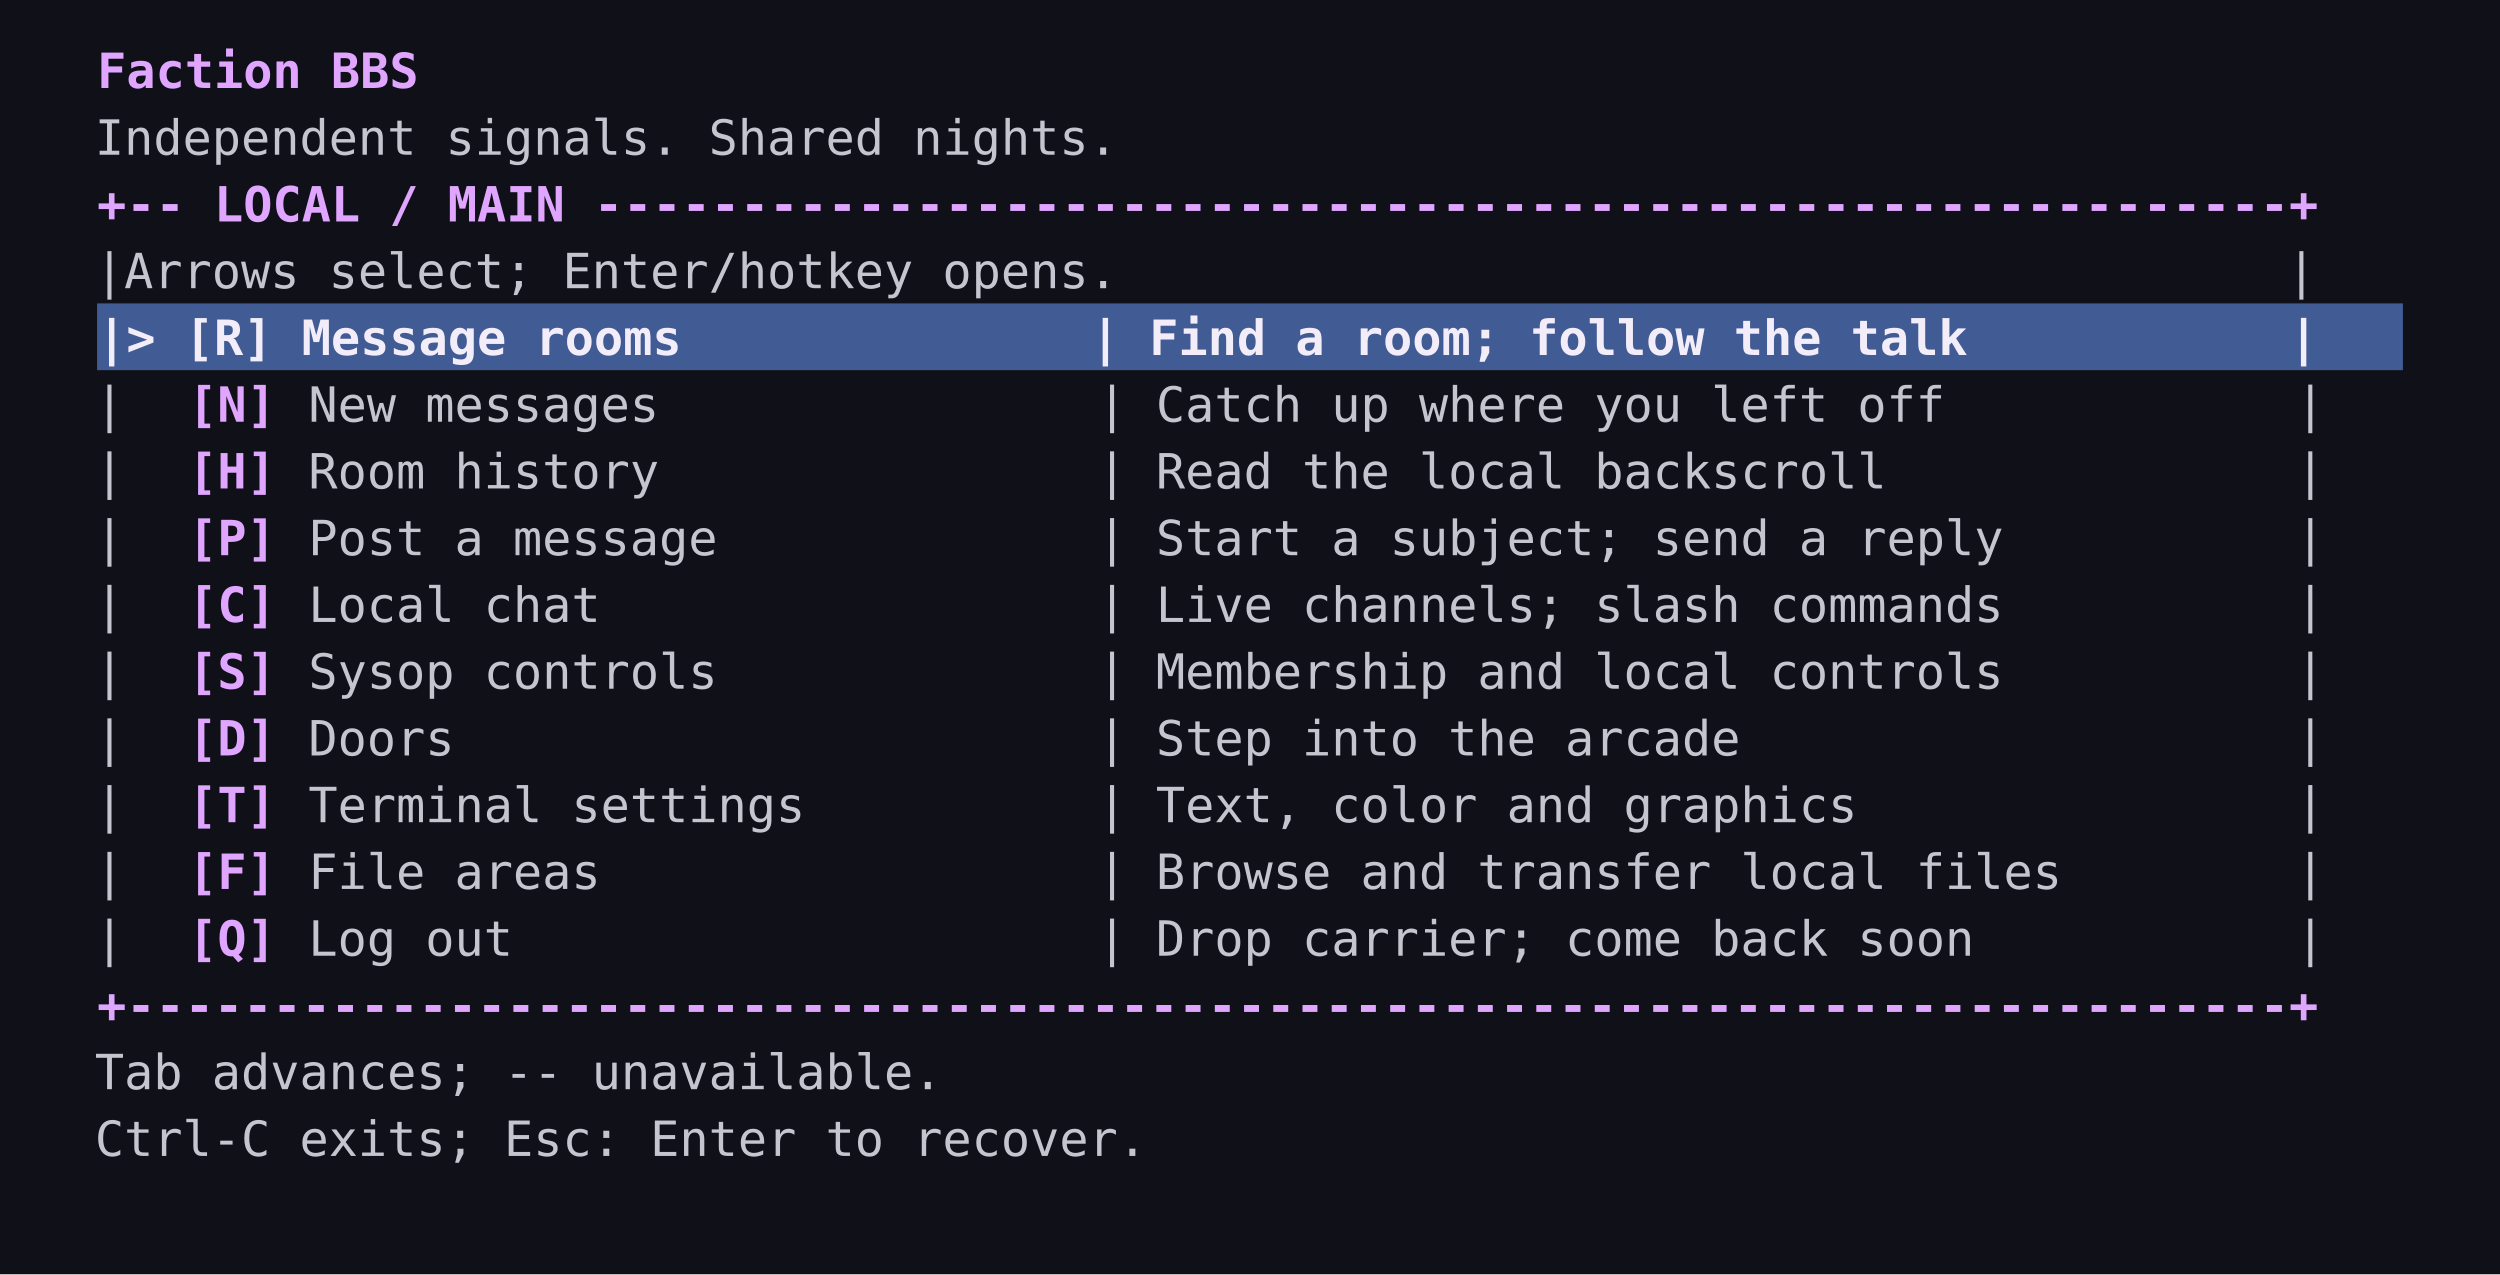
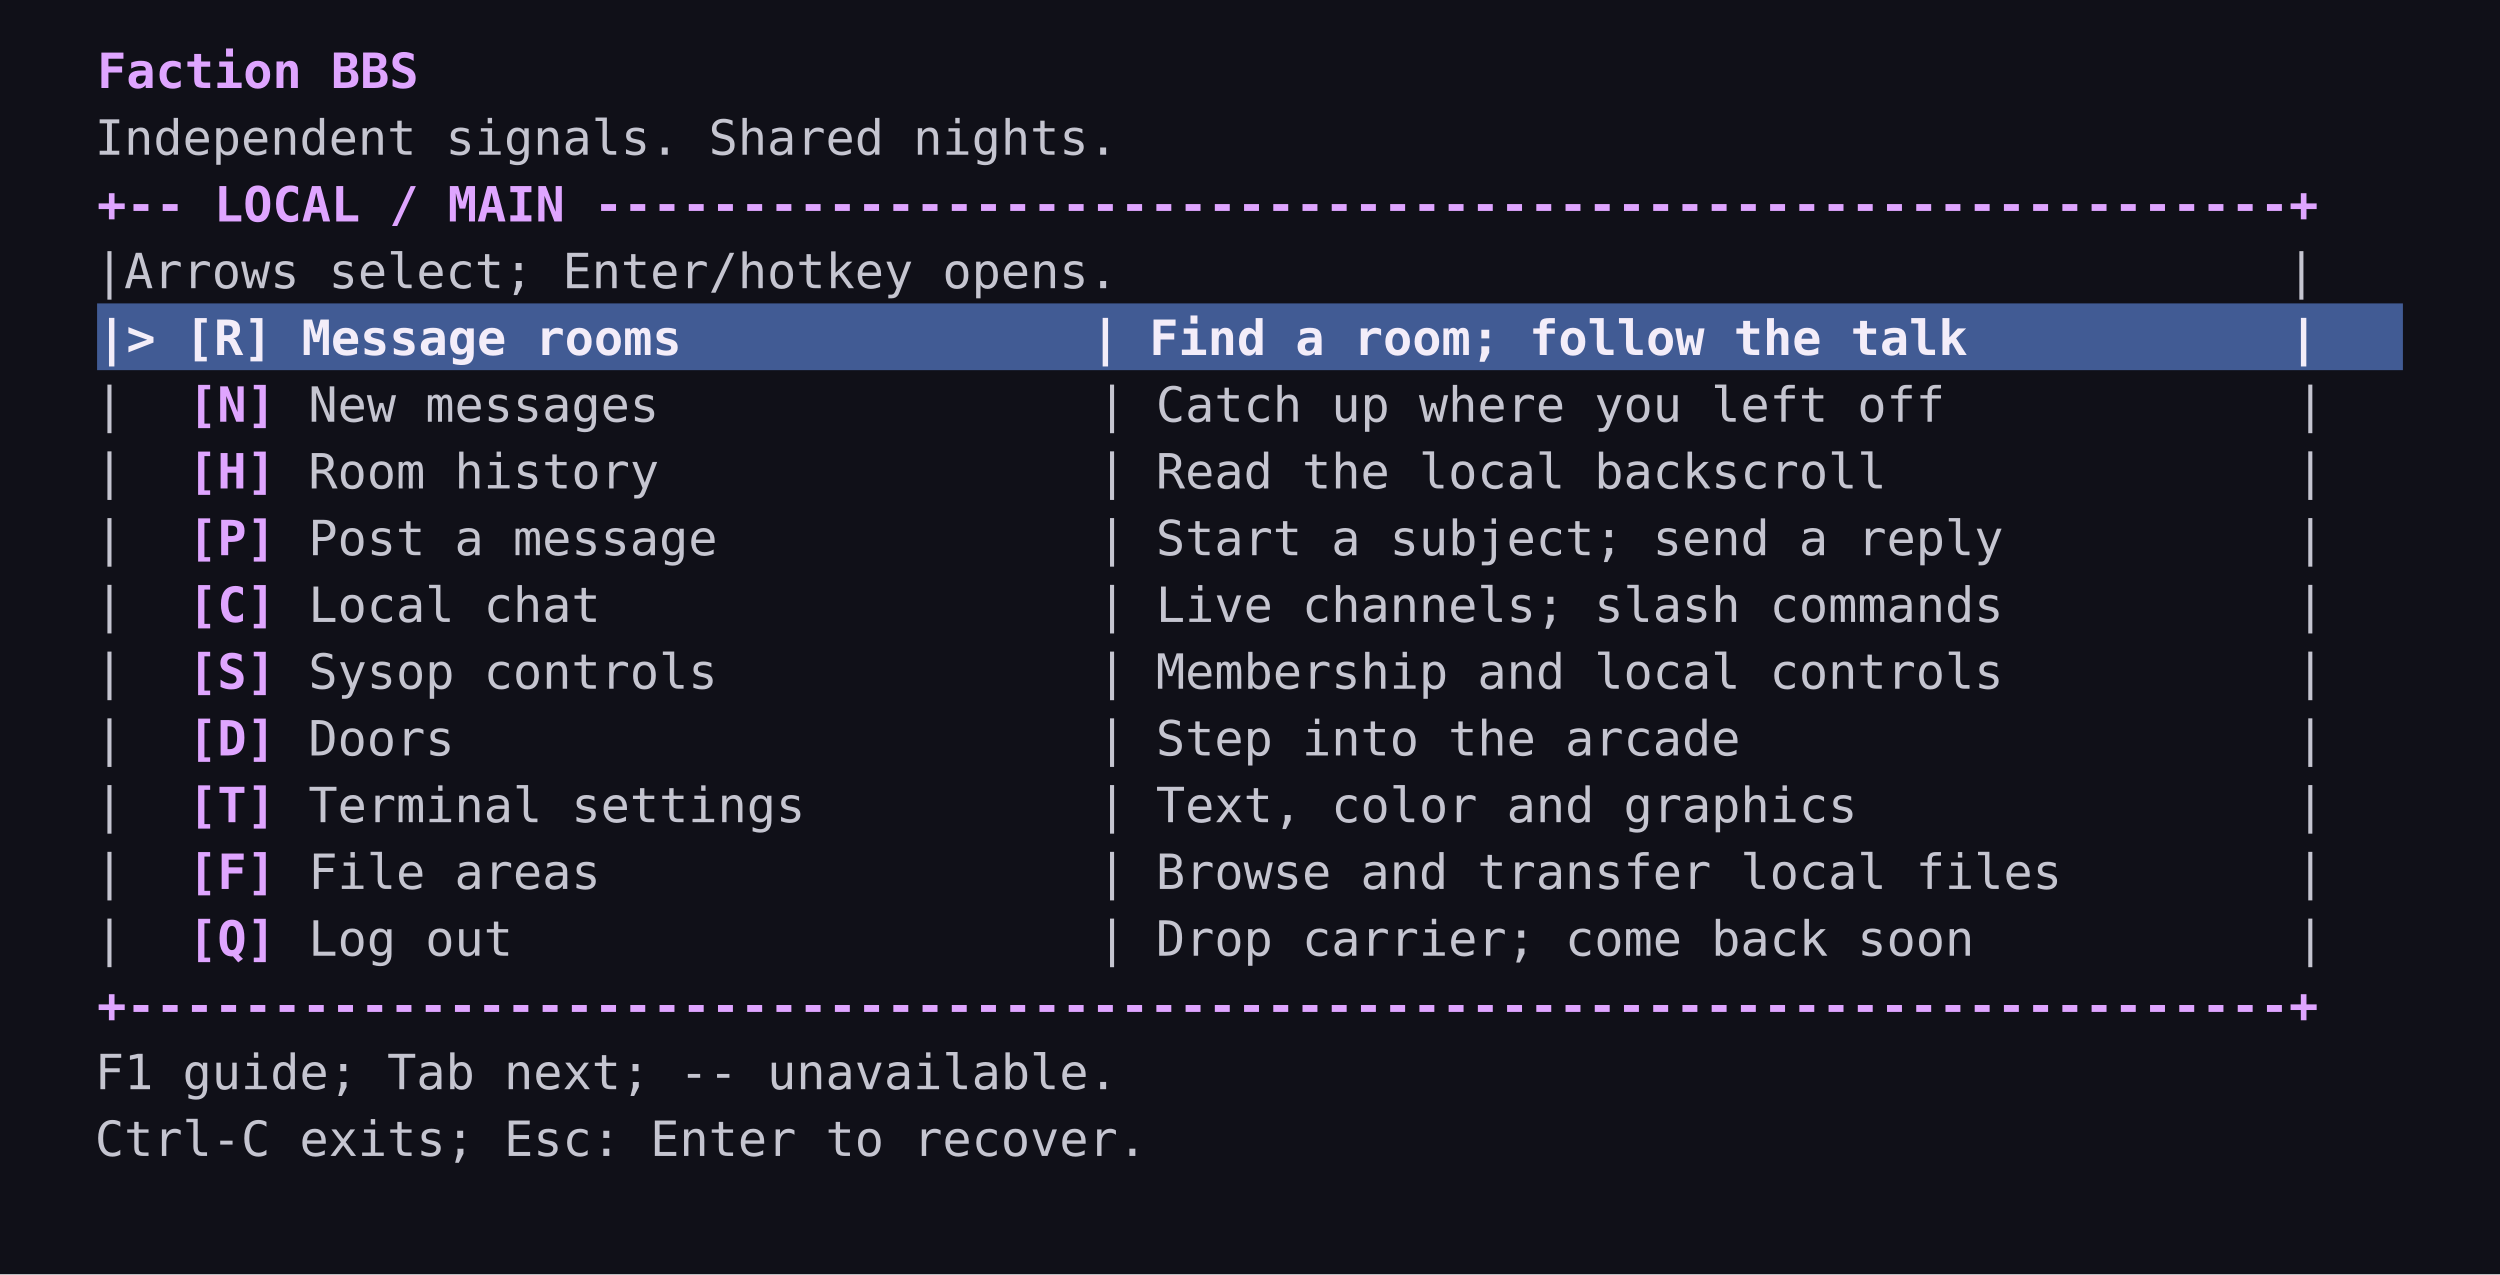
<svg xmlns="http://www.w3.org/2000/svg" width="824" height="420" viewBox="0 0 824 420" role="img" aria-labelledby="title description">
  <rect width="824" height="420" fill="#101018" />
  <text x="32" y="29" fill="#dfa5ff" font-family="monospace" font-size="16" font-weight="700" xml:space="preserve" textLength="760" lengthAdjust="spacingAndGlyphs">Faction BBS                                                                 </text>
  <text x="12" y="51" fill="#c5c5d0" font-family="monospace" font-size="16" font-weight="400" xml:space="preserve" textLength="800" lengthAdjust="spacingAndGlyphs">  Independent signals. Shared nights.                                           </text>
  <text x="32" y="73" fill="#dfa5ff" font-family="monospace" font-size="16" font-weight="700" xml:space="preserve" textLength="760" lengthAdjust="spacingAndGlyphs">+-- LOCAL / MAIN ----------------------------------------------------------+</text>
  <text x="12" y="95" fill="#c5c5d0" font-family="monospace" font-size="16" font-weight="400" xml:space="preserve" textLength="800" lengthAdjust="spacingAndGlyphs">  |Arrows select; Enter/hotkey opens.                                        |  </text>
  <rect x="32" y="100" width="760" height="22" fill="#415b94" />
  <text x="32" y="117" fill="#f3edf9" font-family="monospace" font-size="16" font-weight="700" xml:space="preserve" textLength="760" lengthAdjust="spacingAndGlyphs">|&gt; [R] Message rooms              | Find a room; follow the talk           |</text>
  <text x="12" y="139" fill="#c5c5d0" font-family="monospace" font-size="16" font-weight="400" xml:space="preserve" textLength="50" lengthAdjust="spacingAndGlyphs">  |  </text>
  <text x="62" y="139" fill="#dfa5ff" font-family="monospace" font-size="16" font-weight="700" xml:space="preserve" textLength="30" lengthAdjust="spacingAndGlyphs">[N]</text>
  <text x="92" y="139" fill="#c5c5d0" font-family="monospace" font-size="16" font-weight="400" xml:space="preserve" textLength="720" lengthAdjust="spacingAndGlyphs"> New messages               | Catch up where you left off            |  </text>
  <text x="12" y="161" fill="#c5c5d0" font-family="monospace" font-size="16" font-weight="400" xml:space="preserve" textLength="50" lengthAdjust="spacingAndGlyphs">  |  </text>
  <text x="62" y="161" fill="#dfa5ff" font-family="monospace" font-size="16" font-weight="700" xml:space="preserve" textLength="30" lengthAdjust="spacingAndGlyphs">[H]</text>
  <text x="92" y="161" fill="#c5c5d0" font-family="monospace" font-size="16" font-weight="400" xml:space="preserve" textLength="720" lengthAdjust="spacingAndGlyphs"> Room history               | Read the local backscroll              |  </text>
  <text x="12" y="183" fill="#c5c5d0" font-family="monospace" font-size="16" font-weight="400" xml:space="preserve" textLength="50" lengthAdjust="spacingAndGlyphs">  |  </text>
  <text x="62" y="183" fill="#dfa5ff" font-family="monospace" font-size="16" font-weight="700" xml:space="preserve" textLength="30" lengthAdjust="spacingAndGlyphs">[P]</text>
  <text x="92" y="183" fill="#c5c5d0" font-family="monospace" font-size="16" font-weight="400" xml:space="preserve" textLength="720" lengthAdjust="spacingAndGlyphs"> Post a message             | Start a subject; send a reply          |  </text>
  <text x="12" y="205" fill="#c5c5d0" font-family="monospace" font-size="16" font-weight="400" xml:space="preserve" textLength="50" lengthAdjust="spacingAndGlyphs">  |  </text>
  <text x="62" y="205" fill="#dfa5ff" font-family="monospace" font-size="16" font-weight="700" xml:space="preserve" textLength="30" lengthAdjust="spacingAndGlyphs">[C]</text>
  <text x="92" y="205" fill="#c5c5d0" font-family="monospace" font-size="16" font-weight="400" xml:space="preserve" textLength="720" lengthAdjust="spacingAndGlyphs"> Local chat                 | Live channels; slash commands          |  </text>
  <text x="12" y="227" fill="#c5c5d0" font-family="monospace" font-size="16" font-weight="400" xml:space="preserve" textLength="50" lengthAdjust="spacingAndGlyphs">  |  </text>
  <text x="62" y="227" fill="#dfa5ff" font-family="monospace" font-size="16" font-weight="700" xml:space="preserve" textLength="30" lengthAdjust="spacingAndGlyphs">[S]</text>
  <text x="92" y="227" fill="#c5c5d0" font-family="monospace" font-size="16" font-weight="400" xml:space="preserve" textLength="720" lengthAdjust="spacingAndGlyphs"> Sysop controls             | Membership and local controls          |  </text>
  <text x="12" y="249" fill="#c5c5d0" font-family="monospace" font-size="16" font-weight="400" xml:space="preserve" textLength="50" lengthAdjust="spacingAndGlyphs">  |  </text>
  <text x="62" y="249" fill="#dfa5ff" font-family="monospace" font-size="16" font-weight="700" xml:space="preserve" textLength="30" lengthAdjust="spacingAndGlyphs">[D]</text>
  <text x="92" y="249" fill="#c5c5d0" font-family="monospace" font-size="16" font-weight="400" xml:space="preserve" textLength="720" lengthAdjust="spacingAndGlyphs"> Doors                      | Step into the arcade                   |  </text>
  <text x="12" y="271" fill="#c5c5d0" font-family="monospace" font-size="16" font-weight="400" xml:space="preserve" textLength="50" lengthAdjust="spacingAndGlyphs">  |  </text>
  <text x="62" y="271" fill="#dfa5ff" font-family="monospace" font-size="16" font-weight="700" xml:space="preserve" textLength="30" lengthAdjust="spacingAndGlyphs">[T]</text>
  <text x="92" y="271" fill="#c5c5d0" font-family="monospace" font-size="16" font-weight="400" xml:space="preserve" textLength="720" lengthAdjust="spacingAndGlyphs"> Terminal settings          | Text, color and graphics               |  </text>
  <text x="12" y="293" fill="#c5c5d0" font-family="monospace" font-size="16" font-weight="400" xml:space="preserve" textLength="50" lengthAdjust="spacingAndGlyphs">  |  </text>
  <text x="62" y="293" fill="#dfa5ff" font-family="monospace" font-size="16" font-weight="700" xml:space="preserve" textLength="30" lengthAdjust="spacingAndGlyphs">[F]</text>
  <text x="92" y="293" fill="#c5c5d0" font-family="monospace" font-size="16" font-weight="400" xml:space="preserve" textLength="720" lengthAdjust="spacingAndGlyphs"> File areas                 | Browse and transfer local files        |  </text>
  <text x="12" y="315" fill="#c5c5d0" font-family="monospace" font-size="16" font-weight="400" xml:space="preserve" textLength="50" lengthAdjust="spacingAndGlyphs">  |  </text>
  <text x="62" y="315" fill="#dfa5ff" font-family="monospace" font-size="16" font-weight="700" xml:space="preserve" textLength="30" lengthAdjust="spacingAndGlyphs">[Q]</text>
  <text x="92" y="315" fill="#c5c5d0" font-family="monospace" font-size="16" font-weight="400" xml:space="preserve" textLength="720" lengthAdjust="spacingAndGlyphs"> Log out                    | Drop carrier; come back soon           |  </text>
  <text x="32" y="337" fill="#dfa5ff" font-family="monospace" font-size="16" font-weight="700" xml:space="preserve" textLength="760" lengthAdjust="spacingAndGlyphs">+--------------------------------------------------------------------------+</text>
-   <text x="12" y="359" fill="#c5c5d0" font-family="monospace" font-size="16" font-weight="400" xml:space="preserve" textLength="800" lengthAdjust="spacingAndGlyphs">  Tab advances; -- unavailable.                                                 </text>
+   <text x="12" y="359" fill="#c5c5d0" font-family="monospace" font-size="16" font-weight="400" xml:space="preserve" textLength="800" lengthAdjust="spacingAndGlyphs">  F1 guide; Tab next; -- unavailable.                                           </text>
  <text x="12" y="381" fill="#c5c5d0" font-family="monospace" font-size="16" font-weight="400" xml:space="preserve" textLength="800" lengthAdjust="spacingAndGlyphs">  Ctrl-C exits; Esc: Enter to recover.                                          </text>
</svg>
